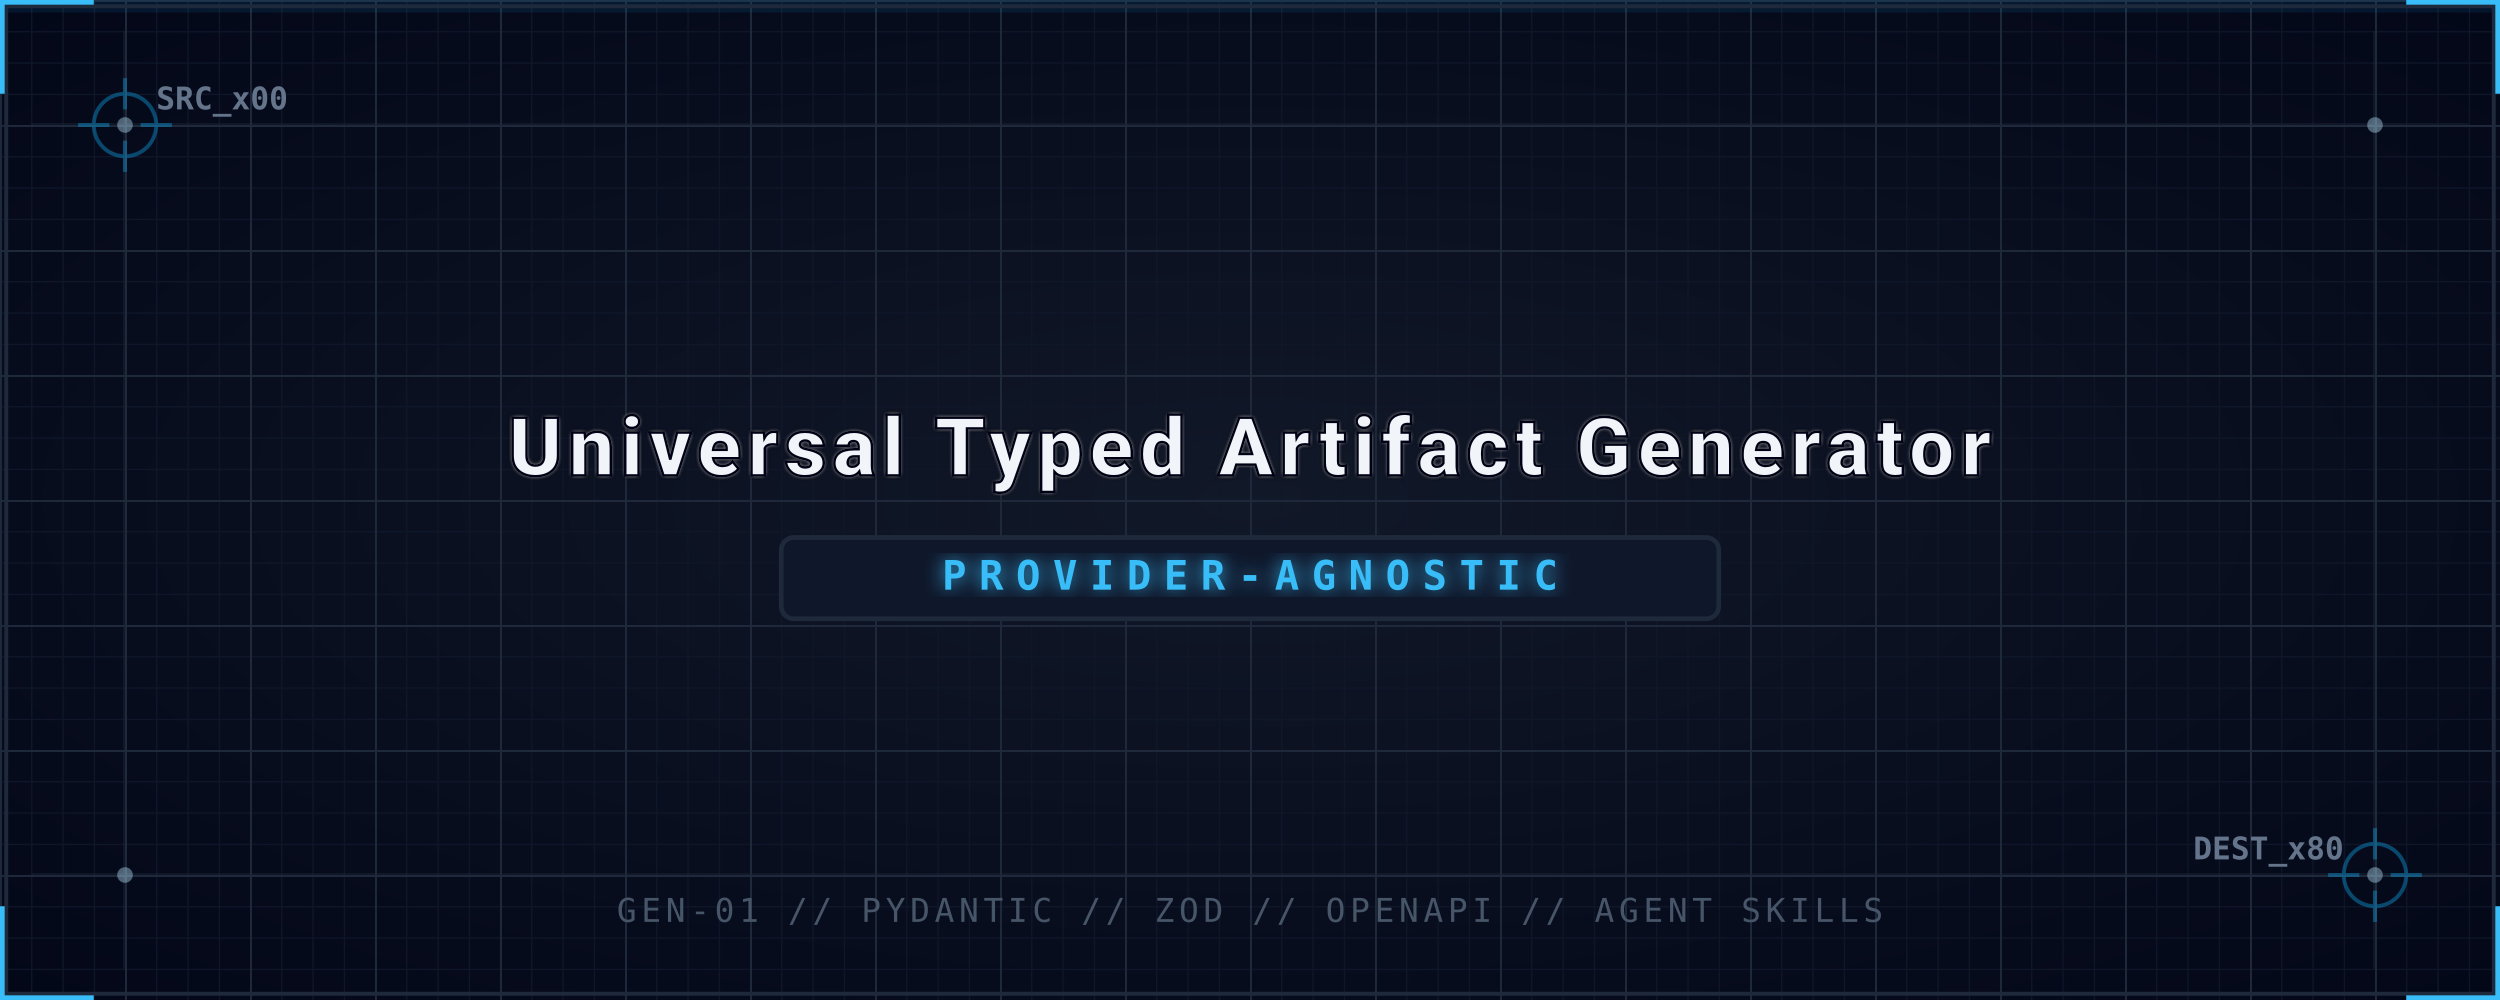
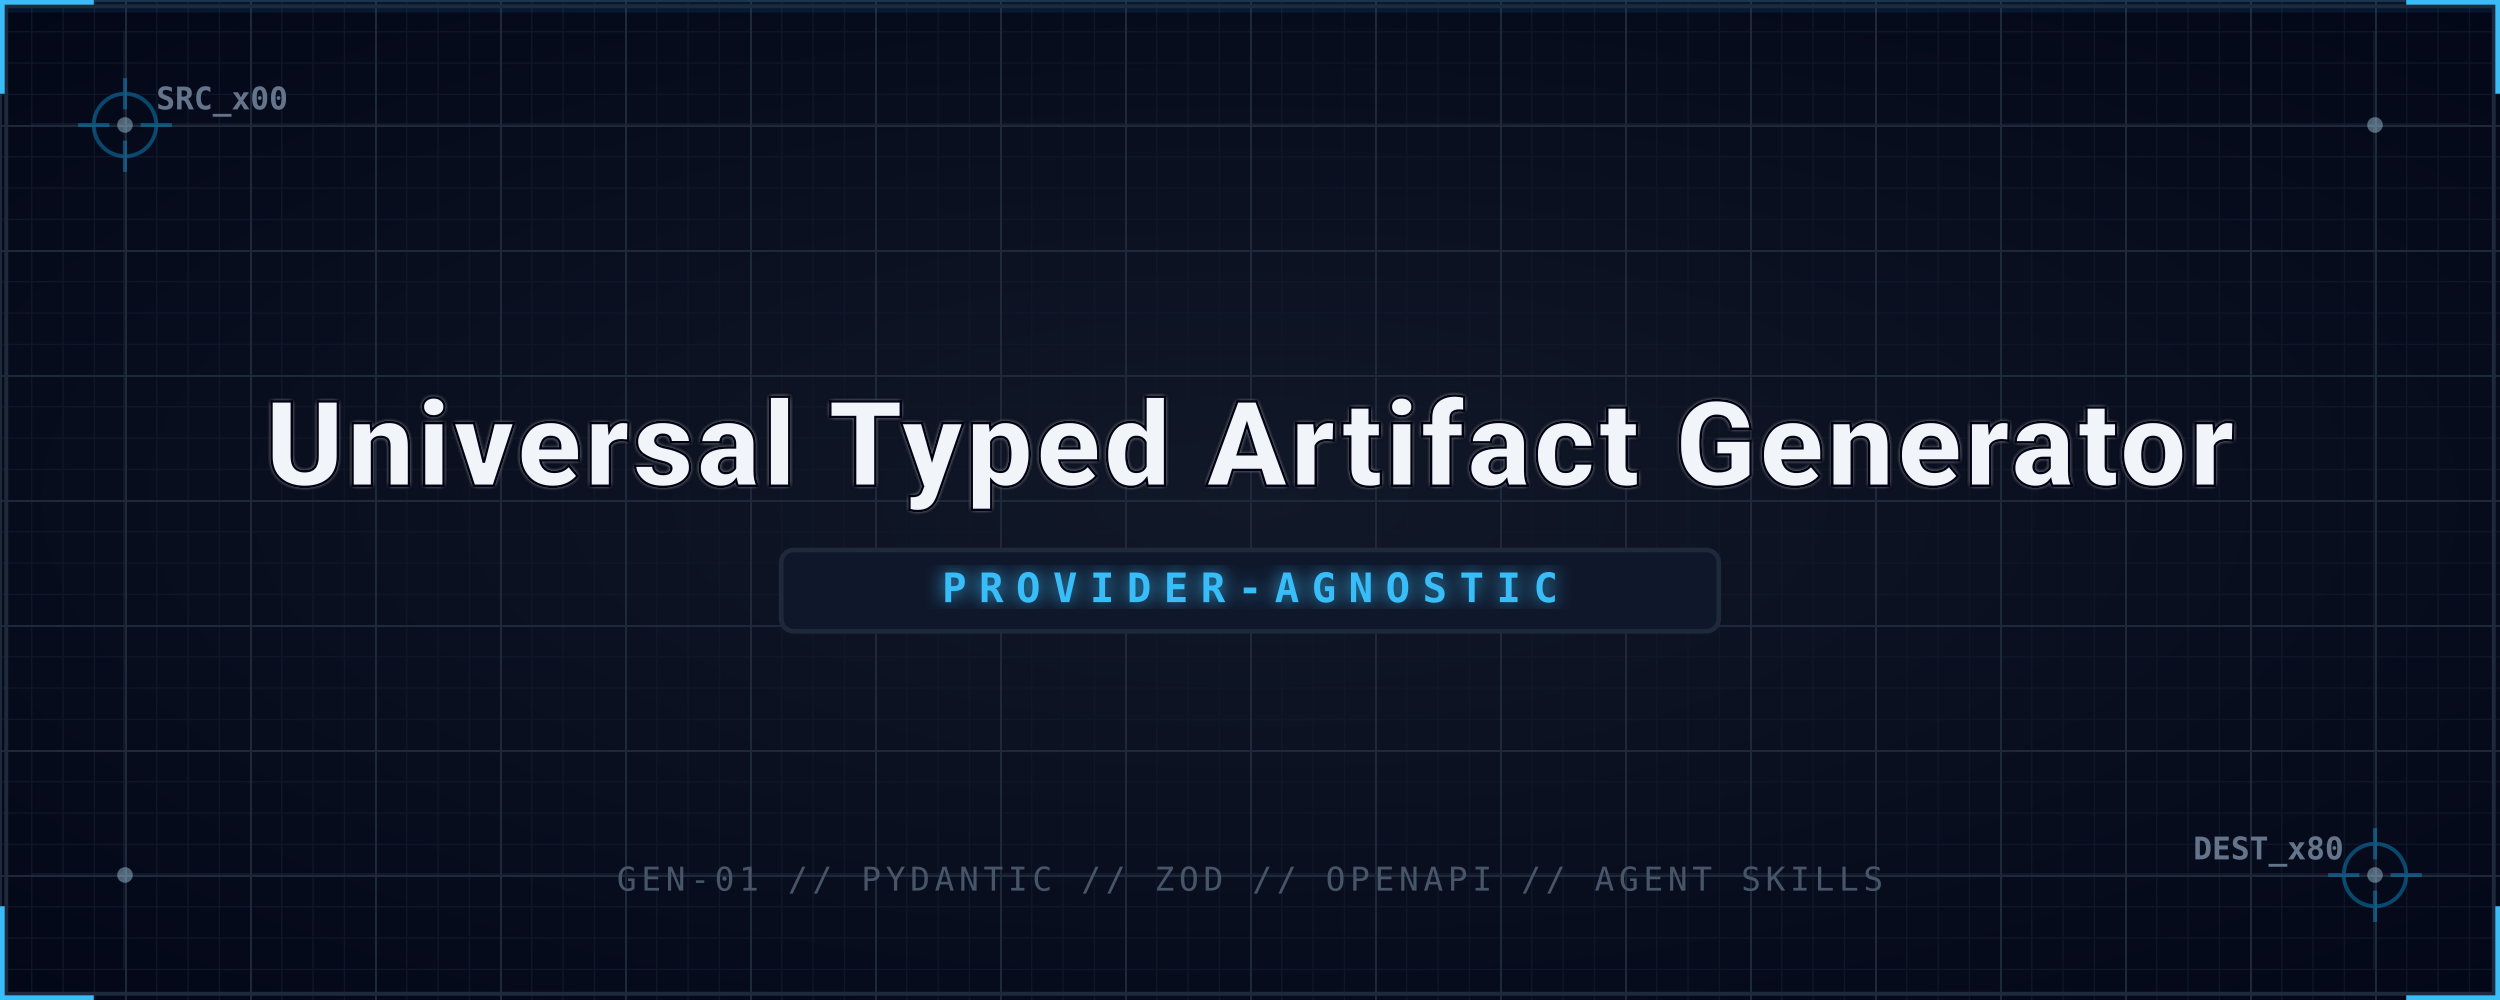
<svg xmlns="http://www.w3.org/2000/svg" viewBox="0 0 800 320" width="100%" height="100%" role="img" aria-label="Universal Typed Artifact Generator - Provider-Agnostic Animated Blueprint Banner">
  <defs>
    <radialGradient id="bg-grad" cx="50%" cy="50%" r="75%" fx="50%" fy="50%">
      <stop offset="0%" stop-color="#111827" />
      <stop offset="100%" stop-color="#020617" />
    </radialGradient>
    <filter id="glow" x="-20%" y="-20%" width="140%" height="140%">
      <feGaussianBlur stdDeviation="3" result="blur" />
      <feMerge>
        <feMergeNode in="blur" />
        <feMergeNode in="SourceGraphic" />
      </feMerge>
    </filter>
    <filter id="text-glow" x="-10%" y="-10%" width="120%" height="120%">
      <feGaussianBlur stdDeviation="0.75" result="blur" />
      <feMerge>
        <feMergeNode in="blur" />
        <feMergeNode in="SourceGraphic" />
      </feMerge>
    </filter>
    <pattern id="grid" width="40" height="40" patternUnits="userSpaceOnUse">
      <path d="M 40 0 L 0 0 0 40" fill="none" stroke="#1e293b" stroke-width="1.25" />
    </pattern>
    <pattern id="subgrid" width="10" height="10" patternUnits="userSpaceOnUse">
      <path d="M 10 0 L 0 0 0 10" fill="none" stroke="#0f172a" stroke-width="0.75" />
    </pattern>
    <style>
      @media (prefers-reduced-motion: reduce) {
        .anim-line {
          animation: none !important;
          stroke-dasharray: none !important;
          stroke-dashoffset: 0 !important;
        }
        .anim-pulse, .anim-grid, .anim-scan, .anim-rotate {
          animation: none !important;
          opacity: 0.9 !important;
          transform: none !important;
        }
      }

      .title {
        font-family: ui-sans-serif, system-ui, -apple-system, BlinkMacSystemFont, "Segoe UI", Roboto, "Helvetica Neue", Arial, sans-serif;
        font-weight: 900;
-         /* Kept font size relatively small so it scales naturally, slightly bumped for the larger canvas */
-         font-size: 26px;
+         /* Massively increased font size to match the screenshot intent (filling width) */
+         font-size: 38px;
        fill: #f1f5f9;
        stroke: #020617;
        stroke-width: 0.8px;
-         letter-spacing: 2px;
+         letter-spacing: 1px;
      }

      .subtitle {
        font-family: ui-monospace, SFMono-Regular, Menlo, Monaco, Consolas, monospace;
        font-size: 13px;
        fill: #38bdf8;
        letter-spacing: 4px;
        font-weight: 700;
      }

      .anim-line {
        stroke: #38bdf8;
        stroke-width: 2.5;
        stroke-linecap: round;
        stroke-dasharray: 2160;
        stroke-dashoffset: 2160;
        animation: drawLine 16s cubic-bezier(0.4, 0, 0.2, 1) infinite alternate;
      }
      @keyframes drawLine {
        0% { stroke-dashoffset: 2160; }
        15% { stroke-dashoffset: 2160; }
        85% { stroke-dashoffset: 0; }
        100% { stroke-dashoffset: 0; }
      }

      .anim-pulse {
        opacity: 0.4;
        animation: pulse 8s ease-in-out infinite alternate;
      }
      @keyframes pulse {
        0% { opacity: 0.4; }
        100% { opacity: 1; }
      }

      .anim-grid {
        animation: gridPulse 14s ease-in-out infinite alternate;
      }
      @keyframes gridPulse {
        0% { opacity: 0.5; }
        100% { opacity: 1; }
      }

      .anim-scan {
        opacity: 0.1;
        animation: scanline 20s linear infinite;
      }
      @keyframes scanline {
        0% { transform: translateY(-100px); }
        100% { transform: translateY(420px); }
      }

      .anim-rotate {
        transform-origin: center;
        animation: rotateMarker 40s linear infinite;
      }
      @keyframes rotateMarker {
        0% { transform: rotate(0deg); }
        100% { transform: rotate(360deg); }
      }
    </style>
  </defs>
  <rect width="100%" height="100%" fill="url(#bg-grad)" />
  <g class="anim-grid">
    <rect width="100%" height="100%" fill="url(#subgrid)" />
    <rect width="100%" height="100%" fill="url(#grid)" />
  </g>
  <rect x="0" y="0" width="800" height="4" fill="#0ea5e9" class="anim-scan" />
  <g stroke="#1e293b" stroke-width="1.25">
    <path d="M 2 2 L 798 2 L 798 318 L 2 318 Z" fill="none" />
    <path d="M 0 30 L 0 0 L 30 0" fill="none" stroke="#38bdf8" stroke-width="3" />
    <path d="M 800 30 L 800 0 L 770 0" fill="none" stroke="#38bdf8" stroke-width="3" />
    <path d="M 0 290 L 0 320 L 30 320" fill="none" stroke="#38bdf8" stroke-width="3" />
    <path d="M 800 290 L 800 320 L 770 320" fill="none" stroke="#38bdf8" stroke-width="3" />
    <path d="M 40 10 L 40 310 M 10 40 L 790 40 M 760 10 L 760 310 M 10 280 L 790 280" class="anim-pulse" />
  </g>
  <g class="anim-pulse" stroke="#0ea5e9" stroke-width="1.25" fill="none">
    <g transform="translate(40,40)">
      <circle cx="0" cy="0" r="10" />
      <g class="anim-rotate">
        <path d="M -15 0 L -5 0 M 5 0 L 15 0 M 0 -15 L 0 -5 M 0 5 L 0 15" />
      </g>
    </g>
    <g transform="translate(760,280)">
      <circle cx="0" cy="0" r="10" />
      <g class="anim-rotate">
        <path d="M -15 0 L -5 0 M 5 0 L 15 0 M 0 -15 L 0 -5 M 0 5 L 0 15" />
      </g>
    </g>
  </g>
  <path d="M 40 280 L 40 40 L 760 40 L 760 280" fill="none" class="anim-line" filter="url(#glow)" />
  <g filter="url(#text-glow)">
    <text x="400" y="145" text-anchor="middle" dominant-baseline="middle" class="title">
      Universal Typed Artifact Generator
    </text>
  </g>
-   <rect x="250" y="172" width="300" height="26" rx="4" fill="#0f172a" stroke="#1e293b" stroke-width="1.5" />
-   <text x="400" y="185" text-anchor="middle" dominant-baseline="middle" class="subtitle" filter="url(#glow)">
+   <rect x="250" y="176" width="300" height="26" rx="4" fill="#0f172a" stroke="#1e293b" stroke-width="1.5" />
+   <text x="400" y="189" text-anchor="middle" dominant-baseline="middle" class="subtitle" filter="url(#glow)">
    PROVIDER-AGNOSTIC
  </text>
  <circle cx="40" cy="40" r="2.5" fill="#bae6fd" class="anim-pulse" />
  <circle cx="760" cy="40" r="2.5" fill="#bae6fd" class="anim-pulse" />
  <circle cx="40" cy="280" r="2.5" fill="#bae6fd" class="anim-pulse" />
  <circle cx="760" cy="280" r="2.5" fill="#bae6fd" class="anim-pulse" />
  <text x="50" y="35" font-family="monospace" font-size="10" fill="#64748b" font-weight="bold">SRC_x00</text>
  <text x="750" y="275" font-family="monospace" font-size="10" fill="#64748b" font-weight="bold" text-anchor="end">DEST_x80</text>
-   <text x="400" y="295" font-family="monospace" font-size="10.5" fill="#475569" text-anchor="middle" letter-spacing="1.5px">
+   <text x="400" y="285" font-family="monospace" font-size="10.5" fill="#475569" text-anchor="middle" letter-spacing="1.5px">
    GEN-01 // PYDANTIC // ZOD // OPENAPI // AGENT SKILLS
  </text>
</svg>
